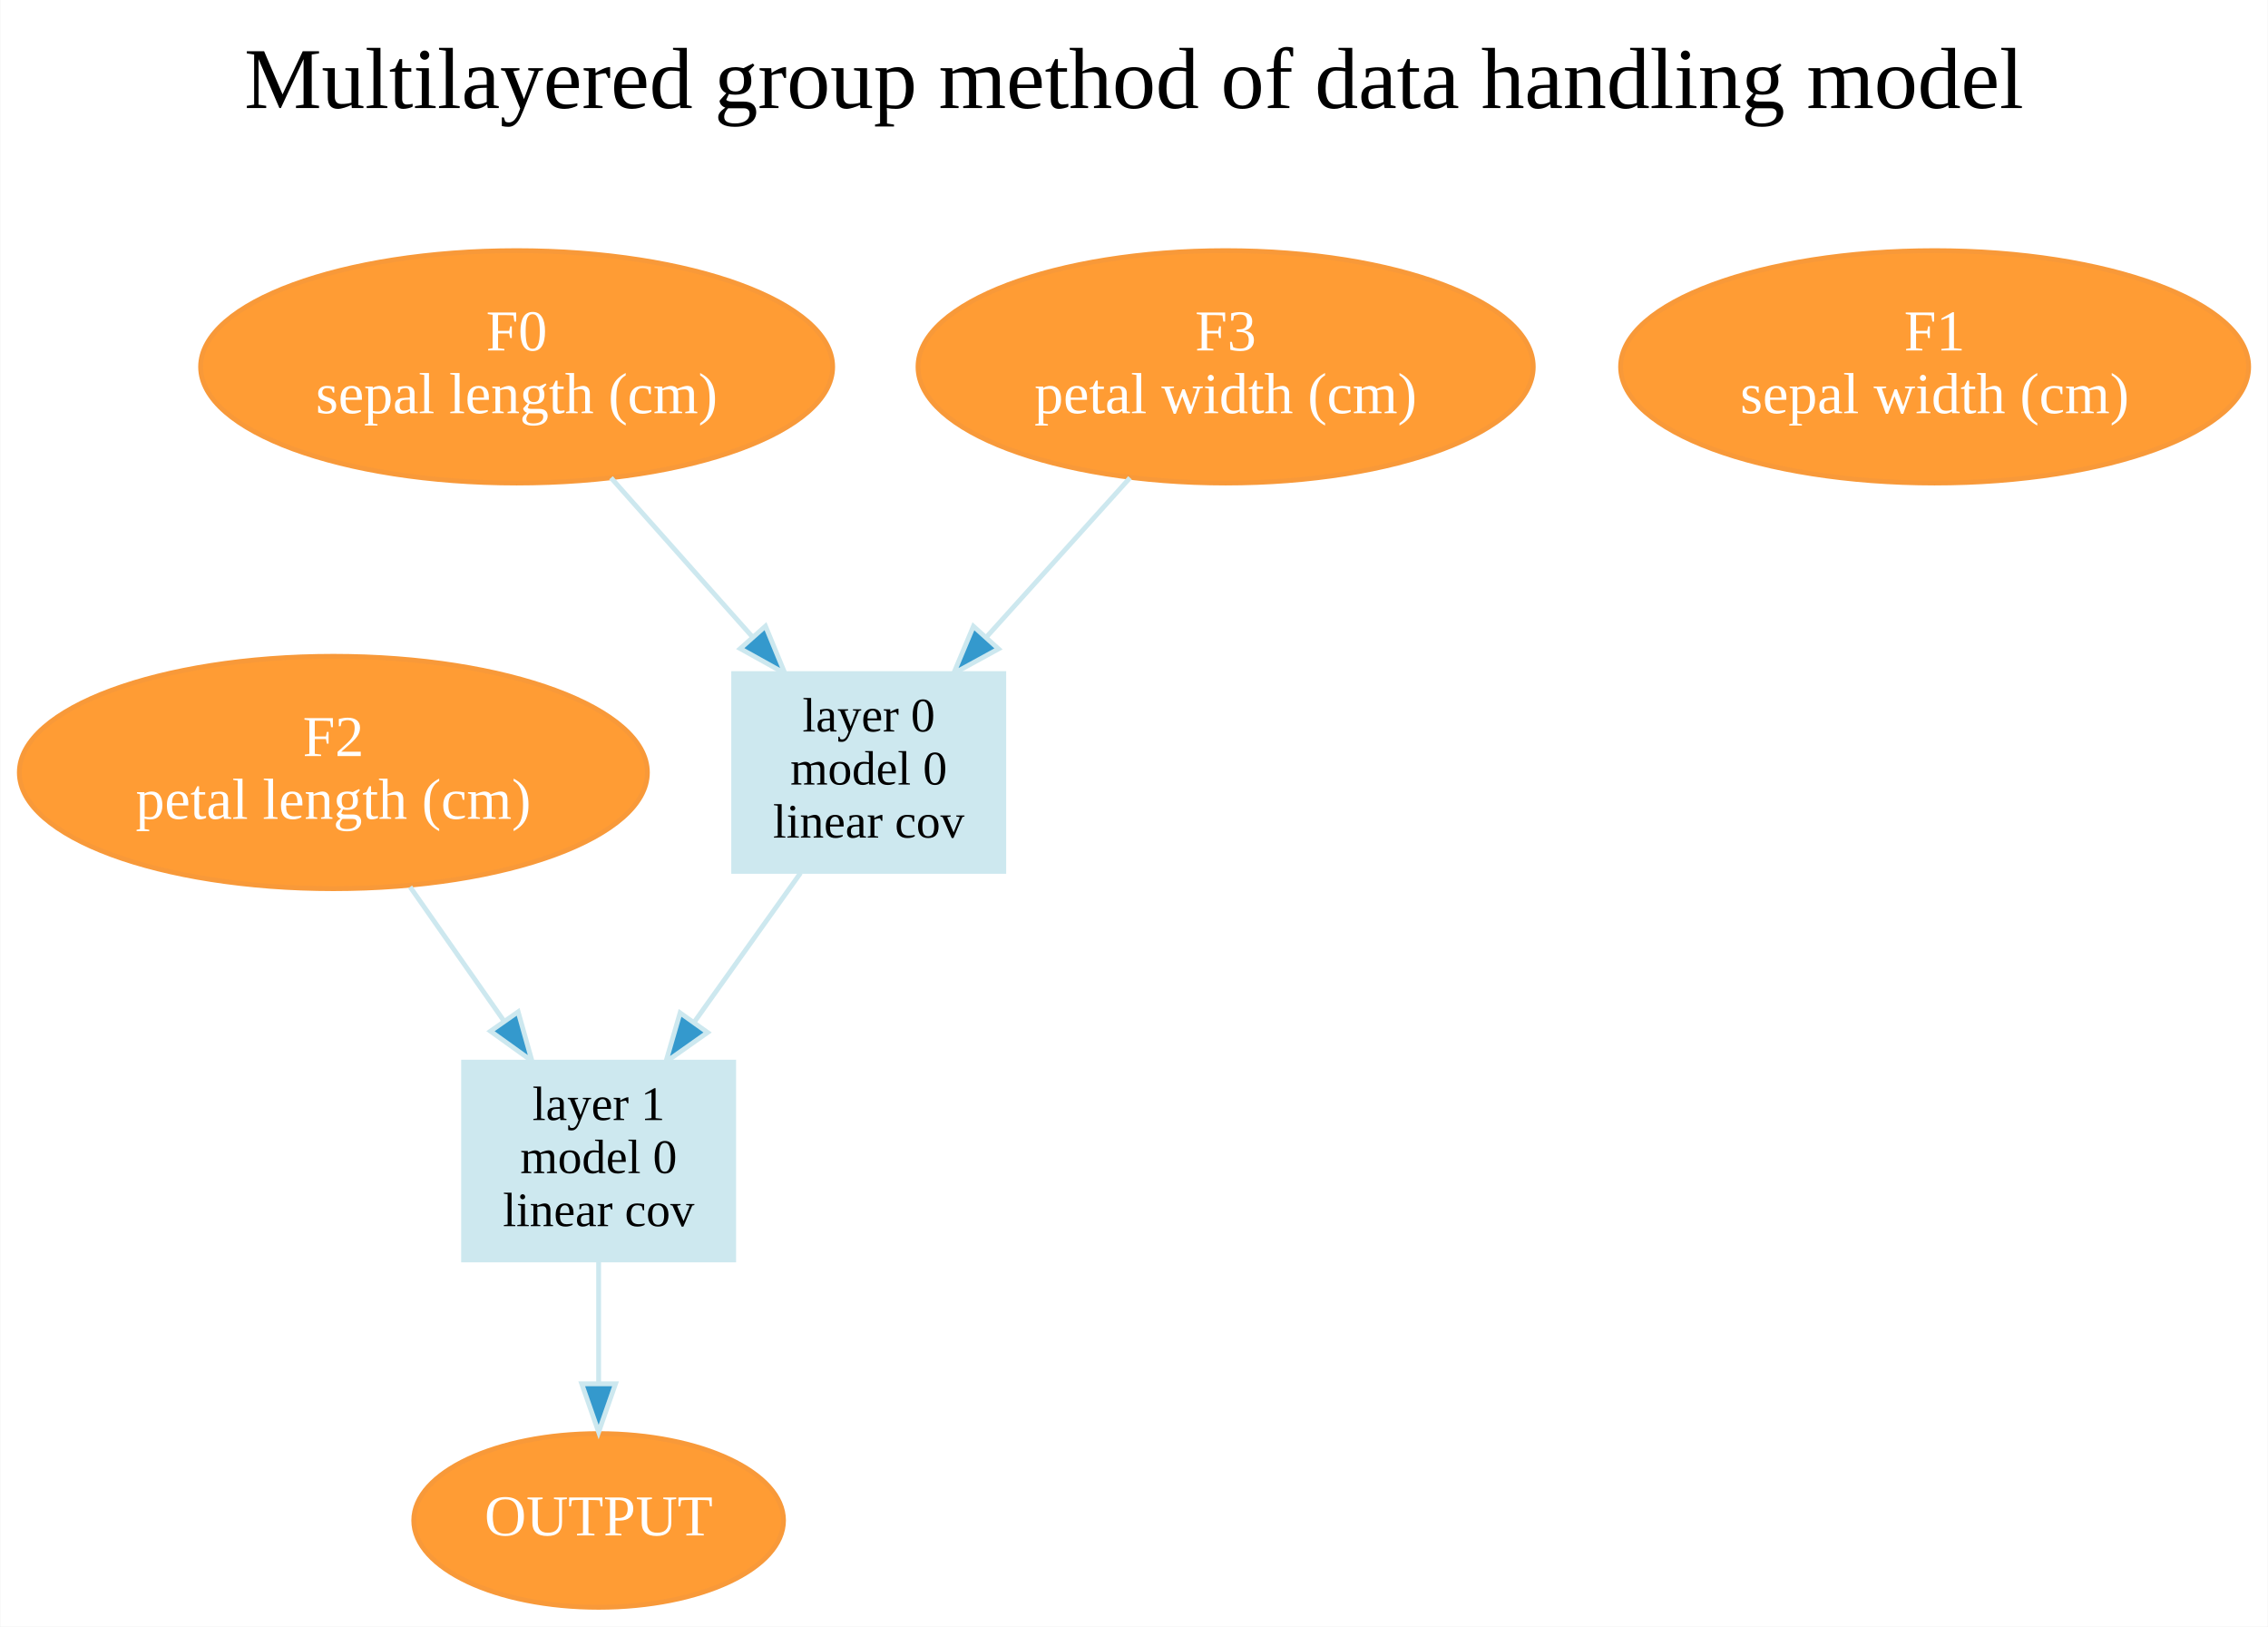
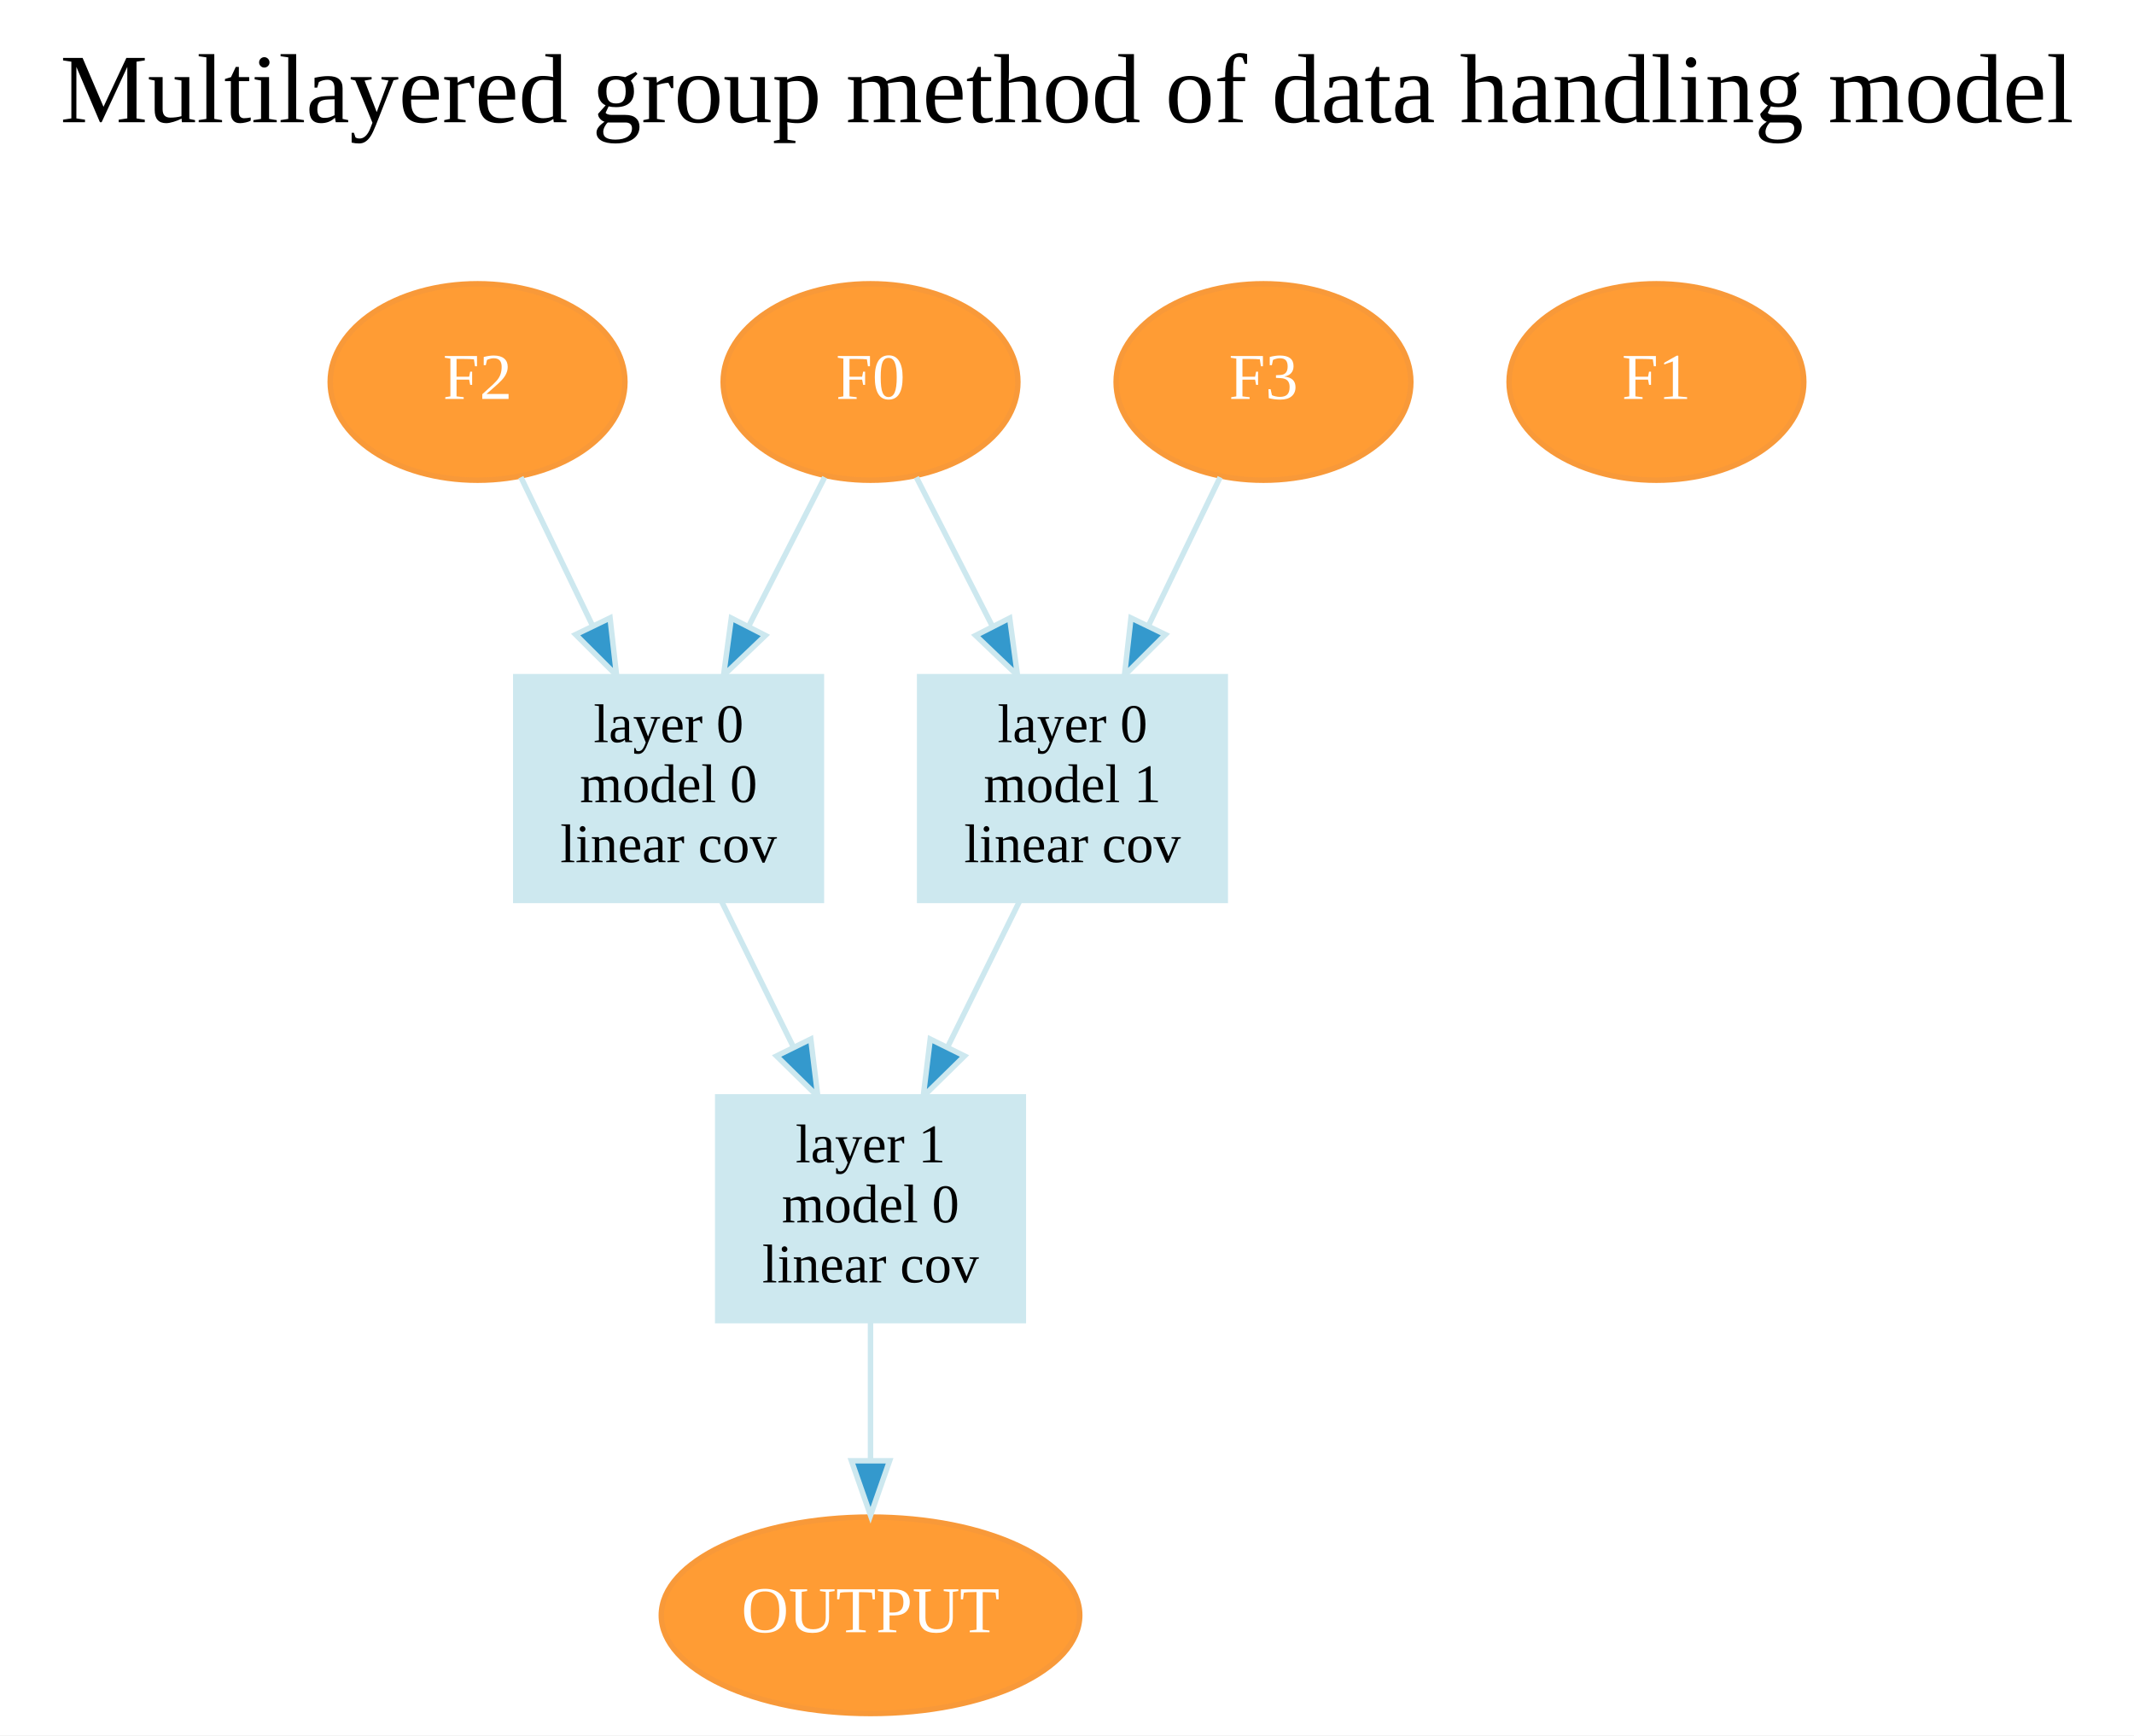
- <svg xmlns="http://www.w3.org/2000/svg" width="470pt" height="337pt" viewBox="0.00 0.00 470.11 337.17">
-   <g id="graph0" class="graph" transform="scale(1 1) rotate(0) translate(4 333.167)">
-     <polygon fill="white" stroke="none" points="-4,4 -4,-333.167 466.108,-333.167 466.108,4 -4,4" />
-     <text text-anchor="middle" x="231.054" y="-310.767" font-family="Times New Roman,serif" font-size="18.00">Multilayered group method of data handling model</text>
-     <text text-anchor="middle" x="231.054" y="-290.767" font-family="Times New Roman,serif" font-size="18.00"> </text>
+ <svg xmlns="http://www.w3.org/2000/svg" width="391pt" height="318pt" viewBox="0.00 0.00 391.00 318.00">
+   <g id="graph0" class="graph" transform="scale(1 1) rotate(0) translate(4 314)">
+     <polygon fill="white" stroke="none" points="-4,4 -4,-314 387,-314 387,4 -4,4" />
+     <text text-anchor="middle" x="191.5" y="-291.6" font-family="Times New Roman,serif" font-size="18.00">Multilayered group method of data handling model</text>
+     <text text-anchor="middle" x="191.5" y="-271.6" font-family="Times New Roman,serif" font-size="18.00"> </text>
    <g id="node1" class="node">
-       <ellipse fill="#ff9c34" stroke="#f89939" cx="120.054" cy="-18" rx="38.334" ry="18" />
-       <text text-anchor="middle" x="120.054" y="-14.9" font-family="Times New Roman,serif" font-size="12.00" fill="white">OUTPUT</text>
+       <ellipse fill="#ff9c34" stroke="#f89939" cx="155.5" cy="-18" rx="38.334" ry="18" />
+       <text text-anchor="middle" x="155.5" y="-14.9" font-family="Times New Roman,serif" font-size="12.00" fill="white">OUTPUT</text>
    </g>
    <g id="node2" class="node">
-       <ellipse fill="#ff9c34" stroke="#f89939" cx="103.054" cy="-257.125" rx="65.523" ry="24.083" />
-       <text text-anchor="middle" x="103.054" y="-260.525" font-family="Times New Roman,serif" font-size="12.00" fill="white">F0</text>
-       <text text-anchor="middle" x="103.054" y="-247.525" font-family="Times New Roman,serif" font-size="12.00" fill="white">sepal length (cm)</text>
+       <ellipse fill="#ff9c34" stroke="#f89939" cx="155.5" cy="-244" rx="27" ry="18" />
+       <text text-anchor="middle" x="155.5" y="-240.9" font-family="Times New Roman,serif" font-size="12.00" fill="white">F0</text>
    </g>
    <g id="node6" class="node">
-       <polygon fill="#cde8ef" stroke="#cde8ef" points="204.054,-193.542 148.054,-193.542 148.054,-152.542 204.054,-152.542 204.054,-193.542" />
-       <text text-anchor="middle" x="176.054" y="-181.542" font-family="Times New Roman,serif" font-size="10.00">layer 0</text>
-       <text text-anchor="middle" x="176.054" y="-170.542" font-family="Times New Roman,serif" font-size="10.00">model 0</text>
-       <text text-anchor="middle" x="176.054" y="-159.542" font-family="Times New Roman,serif" font-size="10.00">linear cov</text>
+       <polygon fill="#cde8ef" stroke="#cde8ef" points="146.5,-190 90.5,-190 90.5,-149 146.5,-149 146.5,-190" />
+       <text text-anchor="middle" x="118.5" y="-178" font-family="Times New Roman,serif" font-size="10.00">layer 0</text>
+       <text text-anchor="middle" x="118.5" y="-167" font-family="Times New Roman,serif" font-size="10.00">model 0</text>
+       <text text-anchor="middle" x="118.5" y="-156" font-family="Times New Roman,serif" font-size="10.00">linear cov</text>
    </g>
    <g id="edge1" class="edge">
-       <path fill="none" stroke="#cde8ef" d="M122.616,-234.128C131.656,-223.963 142.477,-211.796 152.01,-201.077" />
-       <polygon fill="#3499cd" stroke="#cde8ef" points="154.65,-203.376 158.68,-193.577 149.419,-198.724 154.65,-203.376" />
+       <path fill="none" stroke="#cde8ef" d="M147.104,-226.549C142.978,-218.465 137.886,-208.485 133.146,-199.198" />
+       <polygon fill="#3499cd" stroke="#cde8ef" points="136.236,-197.554 128.573,-190.238 130.001,-200.736 136.236,-197.554" />
+     </g>
+     <g id="node7" class="node">
+       <polygon fill="#cde8ef" stroke="#cde8ef" points="220.5,-190 164.5,-190 164.5,-149 220.5,-149 220.5,-190" />
+       <text text-anchor="middle" x="192.5" y="-178" font-family="Times New Roman,serif" font-size="10.00">layer 0</text>
+       <text text-anchor="middle" x="192.5" y="-167" font-family="Times New Roman,serif" font-size="10.00">model 1</text>
+       <text text-anchor="middle" x="192.5" y="-156" font-family="Times New Roman,serif" font-size="10.00">linear cov</text>
+     </g>
+     <g id="edge3" class="edge">
+       <path fill="none" stroke="#cde8ef" d="M163.896,-226.549C168.022,-218.465 173.114,-208.485 177.854,-199.198" />
+       <polygon fill="#3499cd" stroke="#cde8ef" points="180.999,-200.736 182.427,-190.238 174.764,-197.554 180.999,-200.736" />
    </g>
    <g id="node3" class="node">
-       <ellipse fill="#ff9c34" stroke="#f89939" cx="397.054" cy="-257.125" rx="65.108" ry="24.083" />
-       <text text-anchor="middle" x="397.054" y="-260.525" font-family="Times New Roman,serif" font-size="12.00" fill="white">F1</text>
-       <text text-anchor="middle" x="397.054" y="-247.525" font-family="Times New Roman,serif" font-size="12.00" fill="white">sepal width (cm)</text>
+       <ellipse fill="#ff9c34" stroke="#f89939" cx="299.5" cy="-244" rx="27" ry="18" />
+       <text text-anchor="middle" x="299.5" y="-240.9" font-family="Times New Roman,serif" font-size="12.00" fill="white">F1</text>
    </g>
    <g id="node4" class="node">
-       <ellipse fill="#ff9c34" stroke="#f89939" cx="65.054" cy="-173.042" rx="65.108" ry="24.083" />
-       <text text-anchor="middle" x="65.054" y="-176.442" font-family="Times New Roman,serif" font-size="12.00" fill="white">F2</text>
-       <text text-anchor="middle" x="65.054" y="-163.442" font-family="Times New Roman,serif" font-size="12.00" fill="white">petal length (cm)</text>
+       <ellipse fill="#ff9c34" stroke="#f89939" cx="83.5" cy="-244" rx="27" ry="18" />
+       <text text-anchor="middle" x="83.5" y="-240.9" font-family="Times New Roman,serif" font-size="12.00" fill="white">F2</text>
    </g>
-     <g id="node7" class="node">
-       <polygon fill="#cde8ef" stroke="#cde8ef" points="148.054,-113 92.054,-113 92.054,-72 148.054,-72 148.054,-113" />
-       <text text-anchor="middle" x="120.054" y="-101" font-family="Times New Roman,serif" font-size="10.00">layer 1</text>
-       <text text-anchor="middle" x="120.054" y="-90" font-family="Times New Roman,serif" font-size="10.00">model 0</text>
-       <text text-anchor="middle" x="120.054" y="-79" font-family="Times New Roman,serif" font-size="10.00">linear cov</text>
+     <g id="edge2" class="edge">
+       <path fill="none" stroke="#cde8ef" d="M91.442,-226.549C95.304,-218.549 100.062,-208.693 104.505,-199.489" />
+       <polygon fill="#3499cd" stroke="#cde8ef" points="107.776,-200.765 108.971,-190.238 101.472,-197.721 107.776,-200.765" />
+     </g>
+     <g id="node5" class="node">
+       <ellipse fill="#ff9c34" stroke="#f89939" cx="227.5" cy="-244" rx="27" ry="18" />
+       <text text-anchor="middle" x="227.5" y="-240.9" font-family="Times New Roman,serif" font-size="12.00" fill="white">F3</text>
    </g>
    <g id="edge4" class="edge">
-       <path fill="none" stroke="#cde8ef" d="M80.962,-149.324C87.021,-140.672 93.998,-130.708 100.366,-121.615" />
-       <polygon fill="#3499cd" stroke="#cde8ef" points="103.366,-123.433 106.235,-113.234 97.632,-119.417 103.366,-123.433" />
+       <path fill="none" stroke="#cde8ef" d="M219.558,-226.549C215.696,-218.549 210.938,-208.693 206.495,-199.489" />
+       <polygon fill="#3499cd" stroke="#cde8ef" points="209.528,-197.721 202.029,-190.238 203.224,-200.765 209.528,-197.721" />
    </g>
-     <g id="node5" class="node">
-       <ellipse fill="#ff9c34" stroke="#f89939" cx="250.054" cy="-257.125" rx="63.779" ry="24.083" />
-       <text text-anchor="middle" x="250.054" y="-260.525" font-family="Times New Roman,serif" font-size="12.00" fill="white">F3</text>
-       <text text-anchor="middle" x="250.054" y="-247.525" font-family="Times New Roman,serif" font-size="12.00" fill="white">petal width (cm)</text>
-     </g>
-     <g id="edge2" class="edge">
-       <path fill="none" stroke="#cde8ef" d="M230.223,-234.128C221.059,-223.963 210.09,-211.796 200.427,-201.077" />
-       <polygon fill="#3499cd" stroke="#cde8ef" points="202.961,-198.661 193.666,-193.577 197.762,-203.348 202.961,-198.661" />
-     </g>
-     <g id="edge3" class="edge">
-       <path fill="none" stroke="#cde8ef" d="M161.923,-152.222C155.24,-142.849 147.147,-131.499 139.864,-121.285" />
-       <polygon fill="#3499cd" stroke="#cde8ef" points="142.642,-119.151 133.986,-113.041 136.942,-123.215 142.642,-119.151" />
+     <g id="node8" class="node">
+       <polygon fill="#cde8ef" stroke="#cde8ef" points="183.5,-113 127.5,-113 127.5,-72 183.5,-72 183.5,-113" />
+       <text text-anchor="middle" x="155.5" y="-101" font-family="Times New Roman,serif" font-size="10.00">layer 1</text>
+       <text text-anchor="middle" x="155.5" y="-90" font-family="Times New Roman,serif" font-size="10.00">model 0</text>
+       <text text-anchor="middle" x="155.5" y="-79" font-family="Times New Roman,serif" font-size="10.00">linear cov</text>
    </g>
    <g id="edge5" class="edge">
-       <path fill="none" stroke="#cde8ef" d="M120.054,-71.689C120.054,-63.907 120.054,-54.842 120.054,-46.447" />
-       <polygon fill="#3499cd" stroke="#cde8ef" points="123.554,-46.319 120.054,-36.319 116.554,-46.319 123.554,-46.319" />
+       <path fill="none" stroke="#cde8ef" d="M128.221,-148.795C132.215,-140.699 136.92,-131.163 141.287,-122.311" />
+       <polygon fill="#3499cd" stroke="#cde8ef" points="144.558,-123.59 145.844,-113.074 138.28,-120.493 144.558,-123.59" />
+     </g>
+     <g id="edge6" class="edge">
+       <path fill="none" stroke="#cde8ef" d="M182.779,-148.795C178.785,-140.699 174.08,-131.163 169.713,-122.311" />
+       <polygon fill="#3499cd" stroke="#cde8ef" points="172.72,-120.493 165.156,-113.074 166.442,-123.59 172.72,-120.493" />
+     </g>
+     <g id="edge7" class="edge">
+       <path fill="none" stroke="#cde8ef" d="M155.5,-71.689C155.5,-63.907 155.5,-54.842 155.5,-46.447" />
+       <polygon fill="#3499cd" stroke="#cde8ef" points="159,-46.319 155.5,-36.319 152,-46.319 159,-46.319" />
    </g>
  </g>
</svg>
